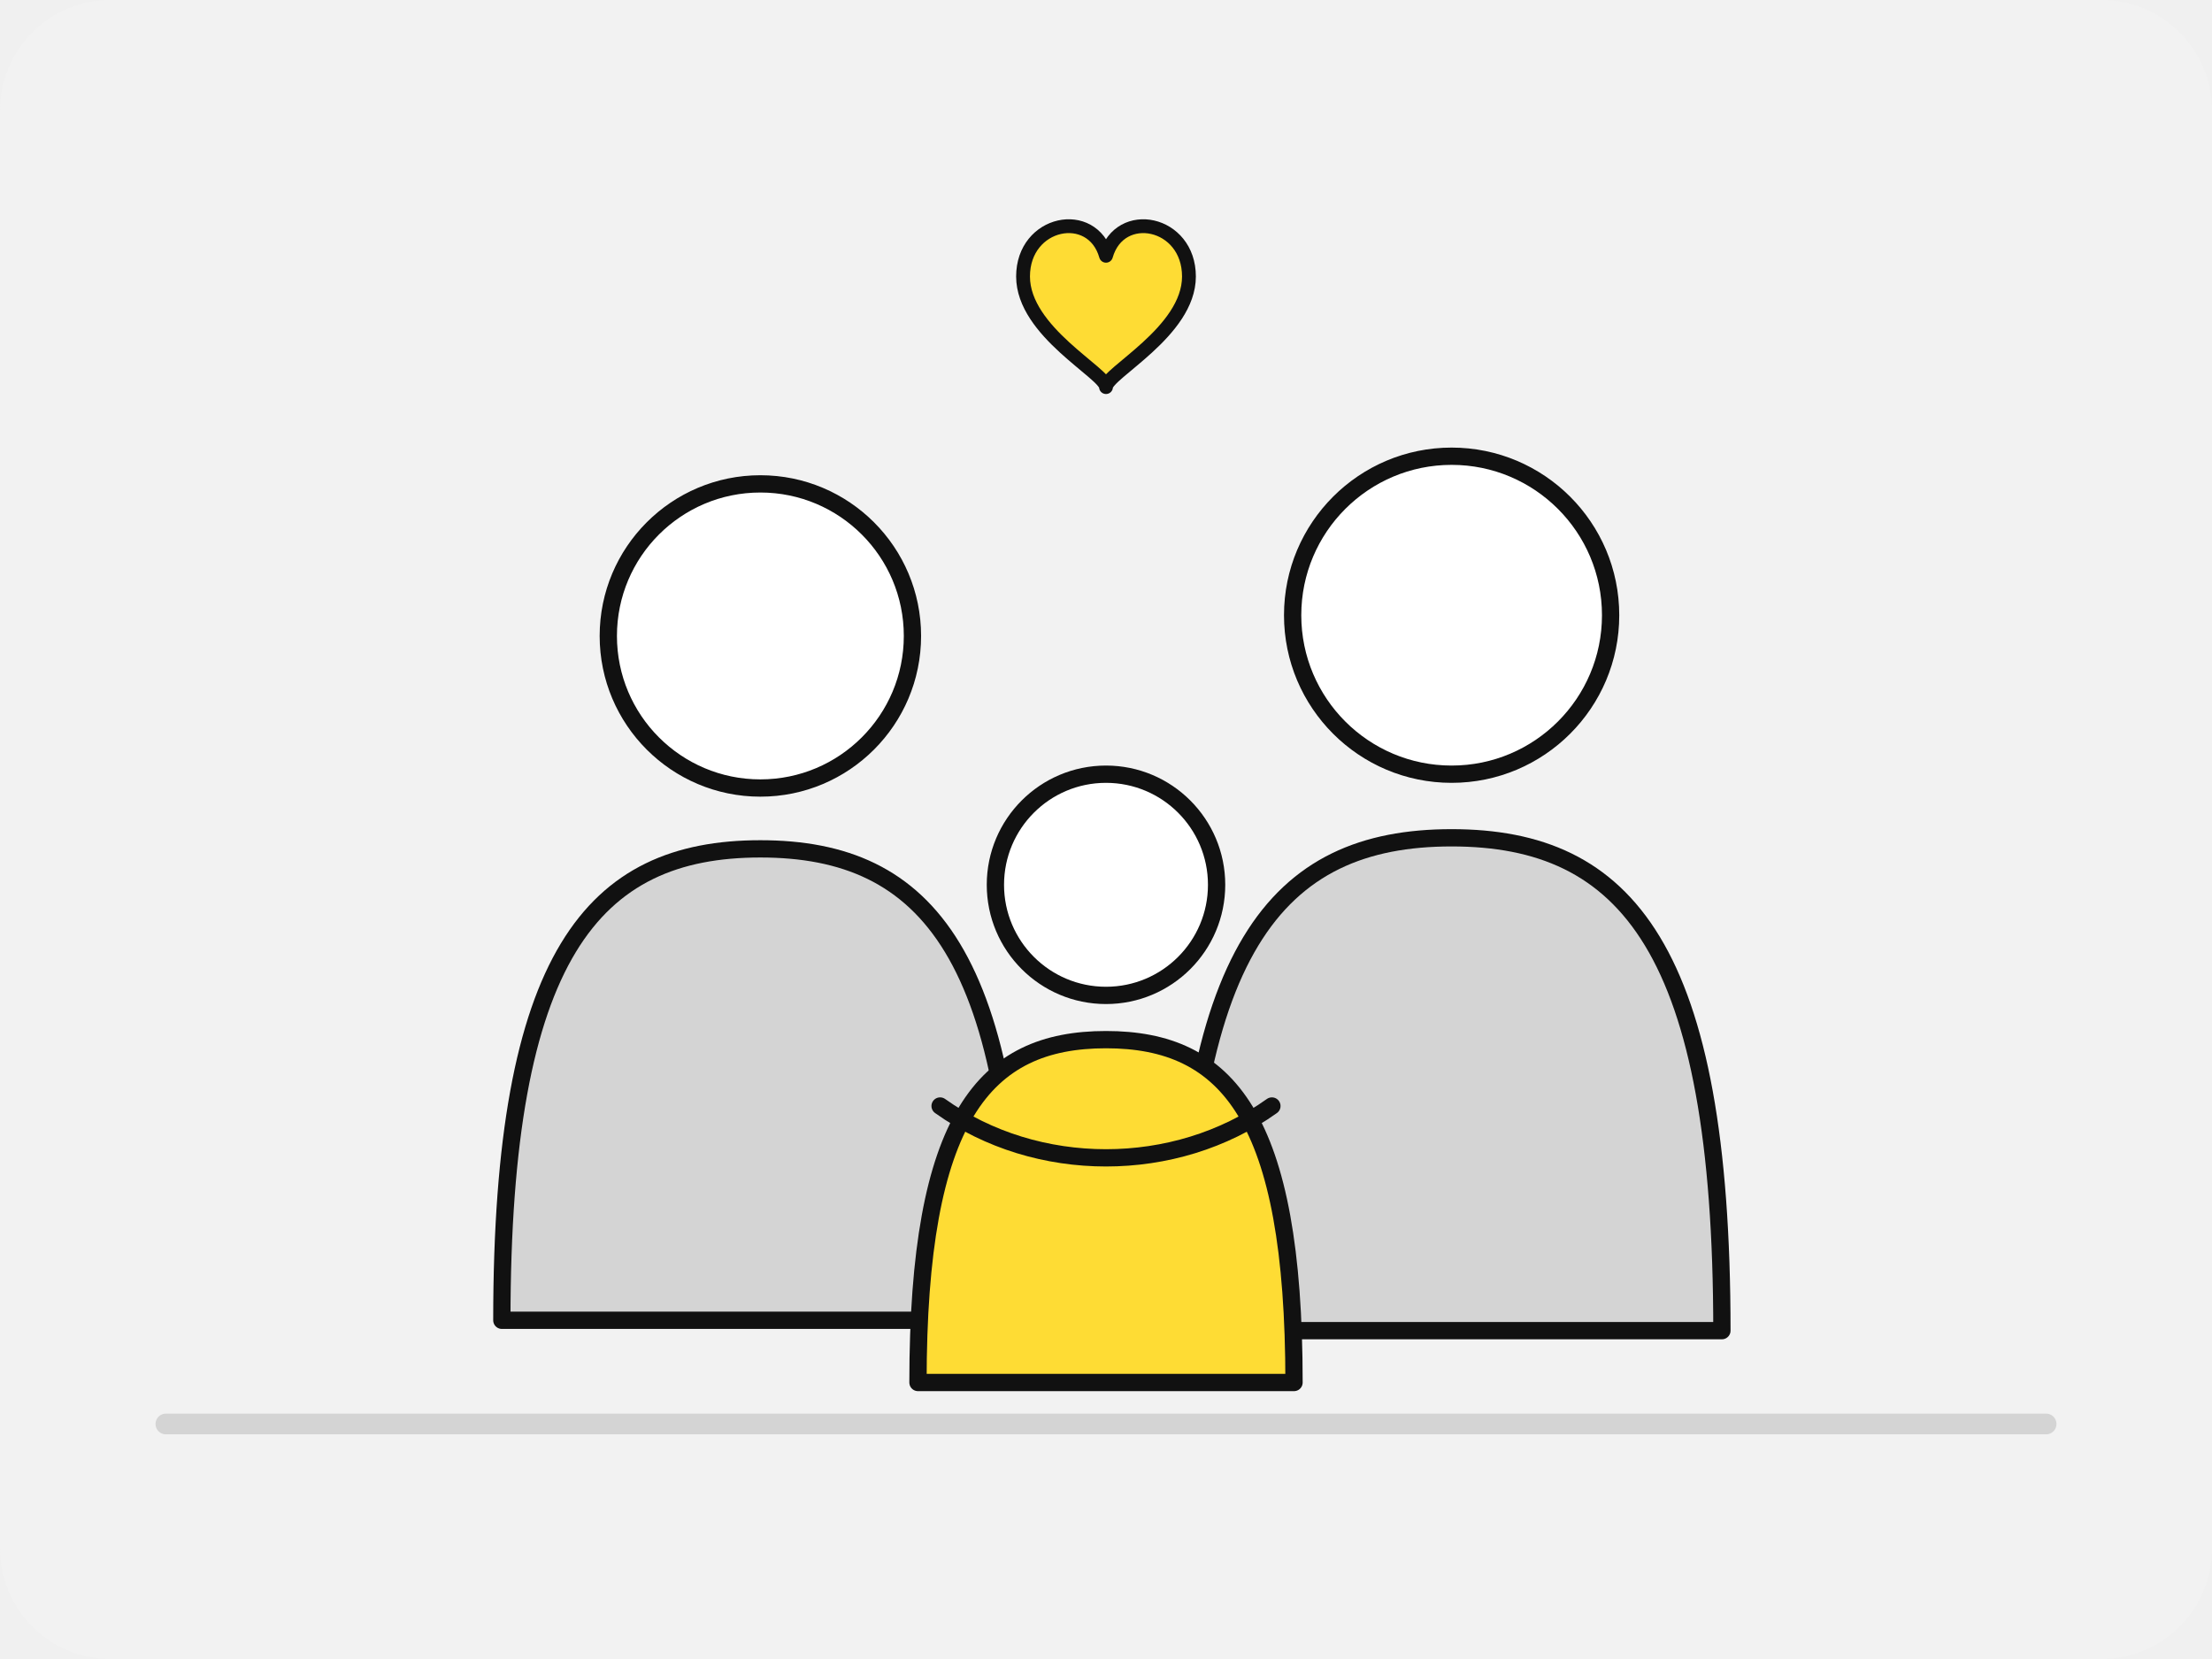
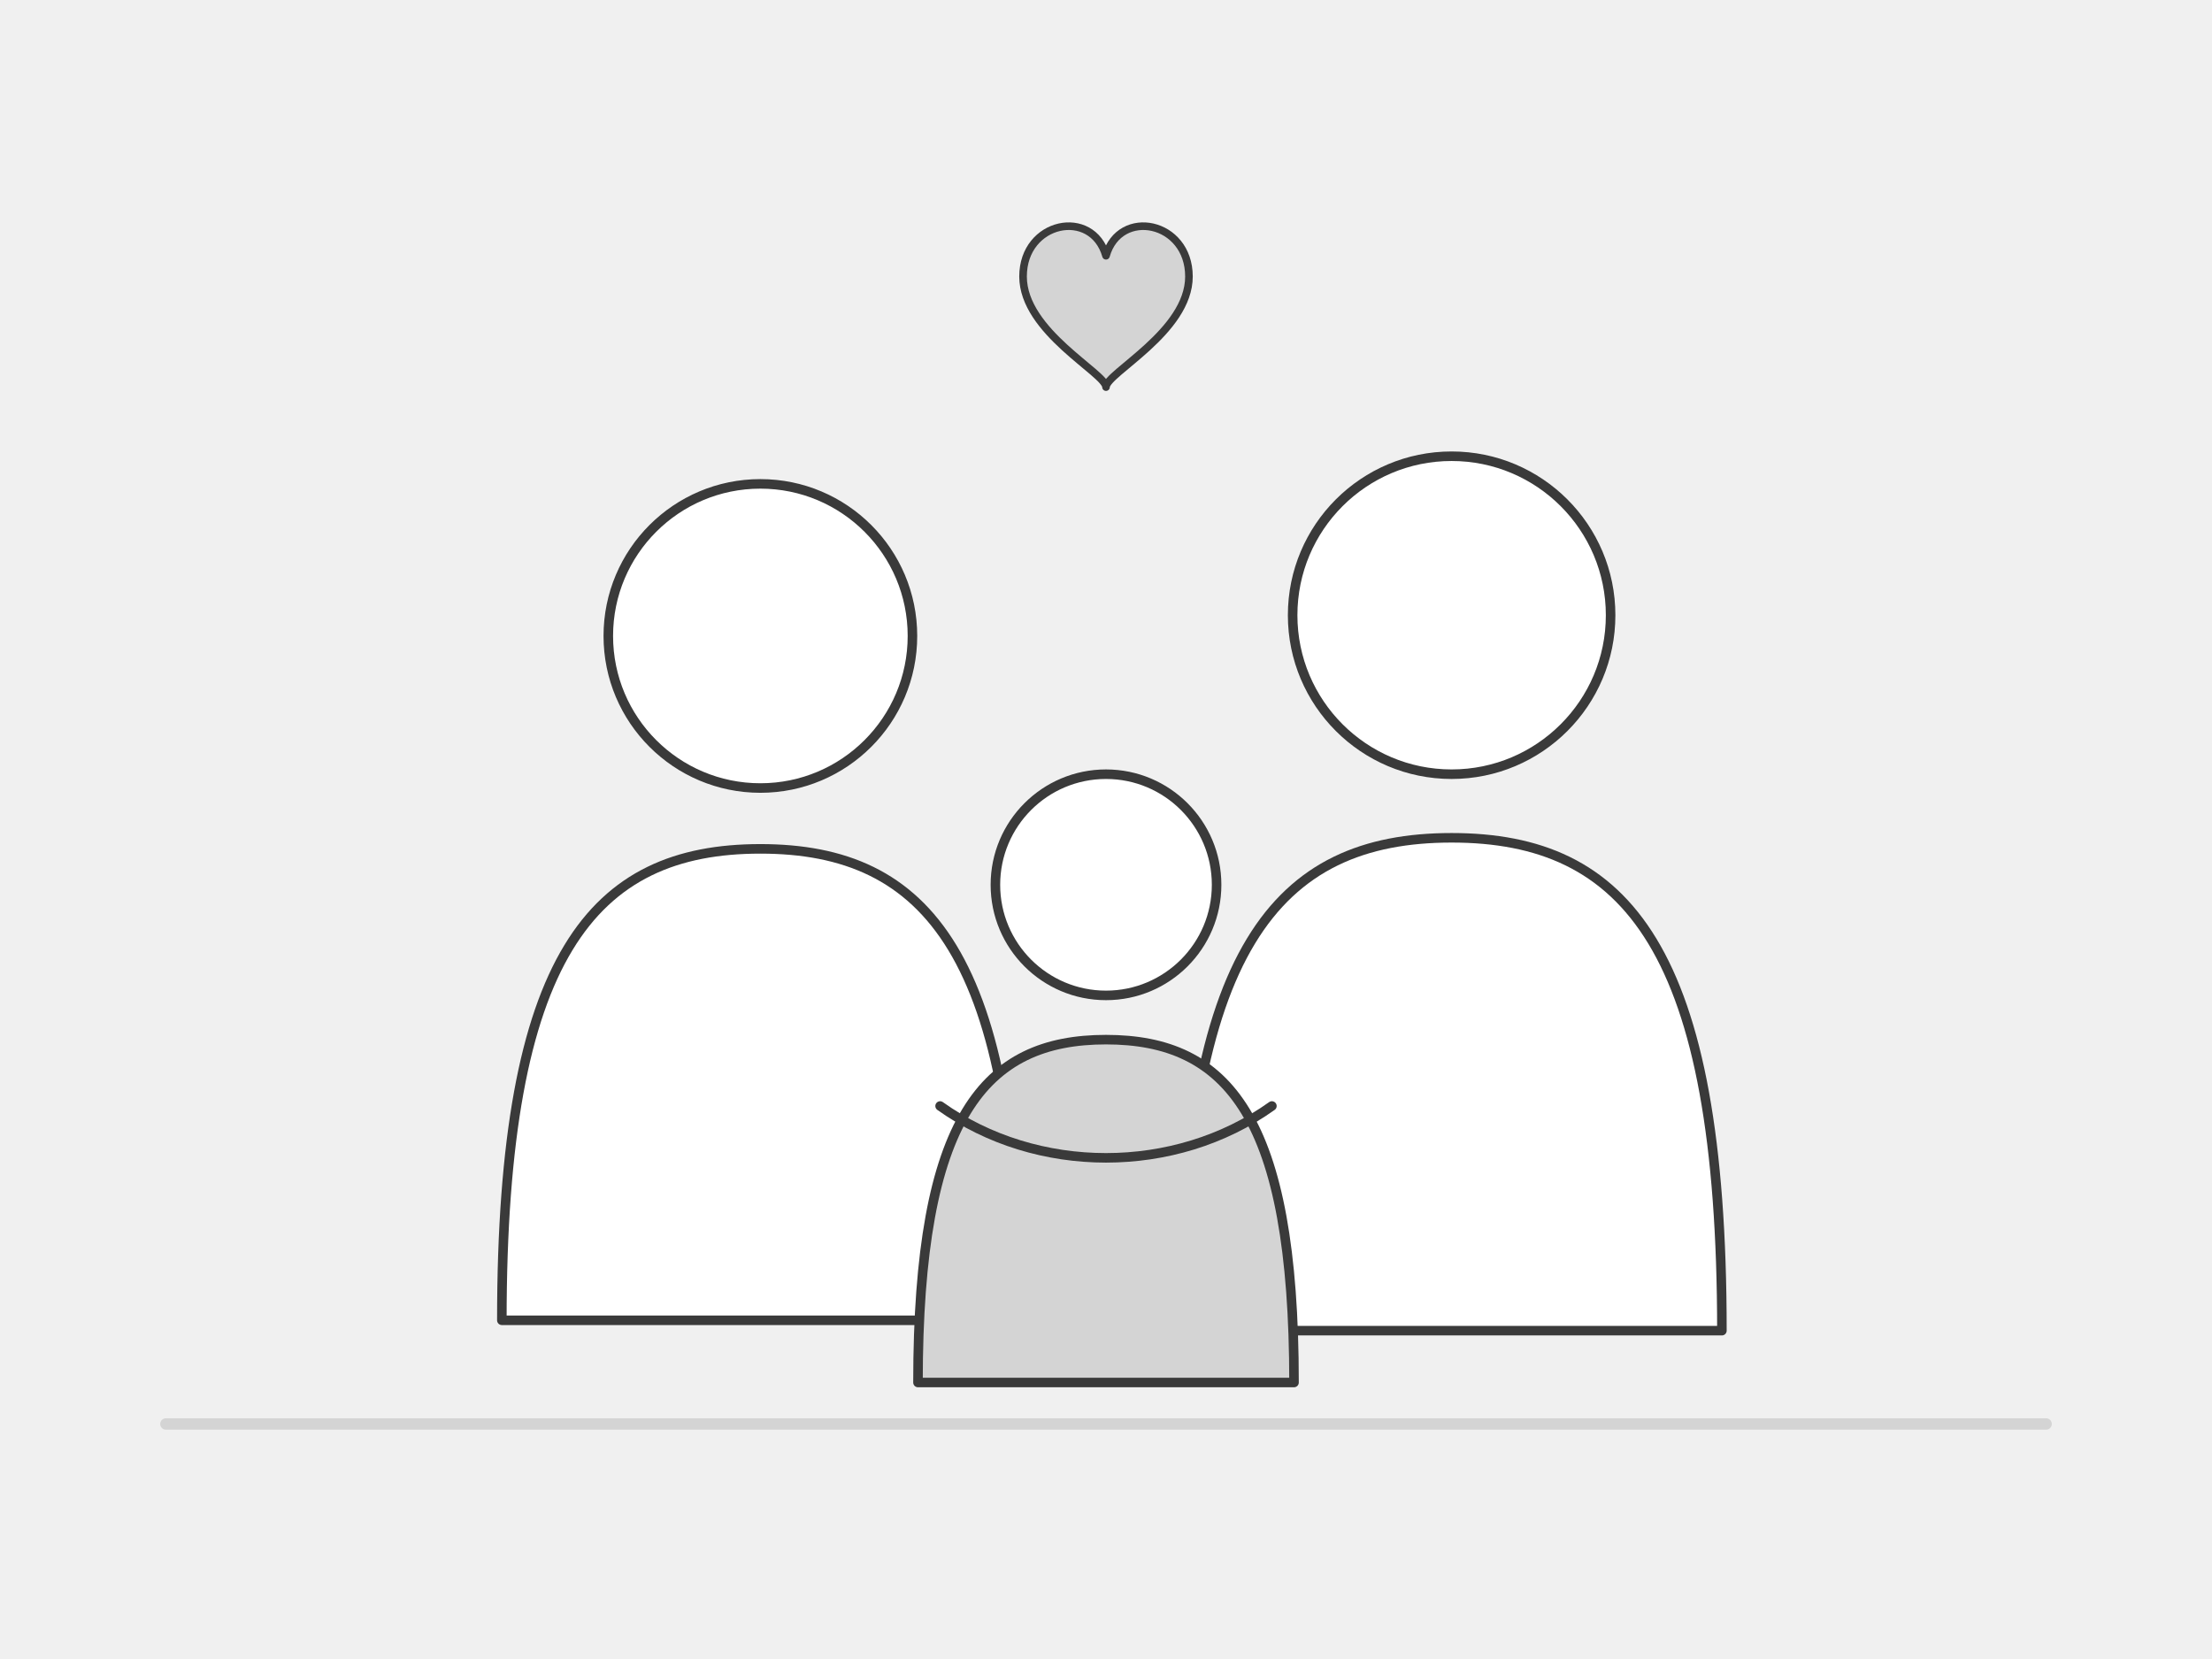
<svg xmlns="http://www.w3.org/2000/svg" viewBox="0 0 320 240" role="img" aria-label="A family sitting close together">
-   <rect width="320" height="240" rx="16" fill="#F2F2F2" />
-   <path d="M24 206H296" stroke="#D4D4D4" stroke-width="3" stroke-linecap="round" />
-   <path d="M72.6 191.0C72.6 138.2 85.8 122.8 110 122.8C134.2 122.8 147.4 138.2 147.4 191.0Z" fill="#D4D4D4" stroke="#111111" stroke-width="2.5" stroke-linejoin="round" />
-   <circle cx="110" cy="92.0" r="22.0" fill="#fff" stroke="#111111" stroke-width="2.5" />
-   <path d="M170.9 192.5C170.9 137.3 184.7 121.2 210 121.2C235.3 121.2 249.1 137.3 249.1 192.5Z" fill="#D4D4D4" stroke="#111111" stroke-width="2.5" stroke-linejoin="round" />
-   <circle cx="210" cy="89.0" r="23.0" fill="#fff" stroke="#111111" stroke-width="2.5" />
-   <path d="M132.8 200.0C132.8 161.6 142.4 150.4 160 150.4C177.6 150.4 187.2 161.6 187.2 200.0Z" fill="#FEDC34" stroke="#111111" stroke-width="2.5" stroke-linejoin="round" />
-   <circle cx="160" cy="128.0" r="16.0" fill="#fff" stroke="#111111" stroke-width="2.5" />
-   <path d="M136 160C150 170 170 170 184 160" stroke="#111111" stroke-width="2.5" fill="none" stroke-linecap="round" />
-   <path transform="translate(148 34) scale(1)" d="M0 6C0-2 10-4 12 3C14-4 24-2 24 6C24 14 12 20 12 22C12 20 0 14 0 6Z" fill="#FEDC34" stroke="#111111" stroke-width="2" stroke-linejoin="round" />
+   <path d="M24 206H296" stroke="#D4D4D4" stroke-width="1.65" stroke-linecap="round" />
+   <path d="M72.6 191.0C72.6 138.2 85.8 122.8 110 122.8C134.2 122.8 147.4 138.2 147.4 191.0Z" fill="#fff" stroke="#3A3A3A" stroke-width="1.38" stroke-linejoin="round" />
+   <circle cx="110" cy="92.0" r="22.0" fill="#fff" stroke="#3A3A3A" stroke-width="1.38" />
+   <path d="M170.9 192.5C170.9 137.3 184.7 121.2 210 121.2C235.3 121.2 249.1 137.3 249.1 192.5Z" fill="#fff" stroke="#3A3A3A" stroke-width="1.38" stroke-linejoin="round" />
+   <circle cx="210" cy="89.0" r="23.0" fill="#fff" stroke="#3A3A3A" stroke-width="1.38" />
+   <path d="M132.8 200.0C132.8 161.6 142.4 150.4 160 150.4C177.6 150.4 187.2 161.6 187.2 200.0Z" fill="#D4D4D4" stroke="#3A3A3A" stroke-width="1.38" stroke-linejoin="round" />
+   <circle cx="160" cy="128.0" r="16.0" fill="#fff" stroke="#3A3A3A" stroke-width="1.38" />
+   <path d="M136 160C150 170 170 170 184 160" stroke="#3A3A3A" stroke-width="1.38" fill="none" stroke-linecap="round" />
+   <path transform="translate(148 34) scale(1)" d="M0 6C0-2 10-4 12 3C14-4 24-2 24 6C24 14 12 20 12 22C12 20 0 14 0 6Z" fill="#D4D4D4" stroke="#3A3A3A" stroke-width="1.10" stroke-linejoin="round" />
</svg>
